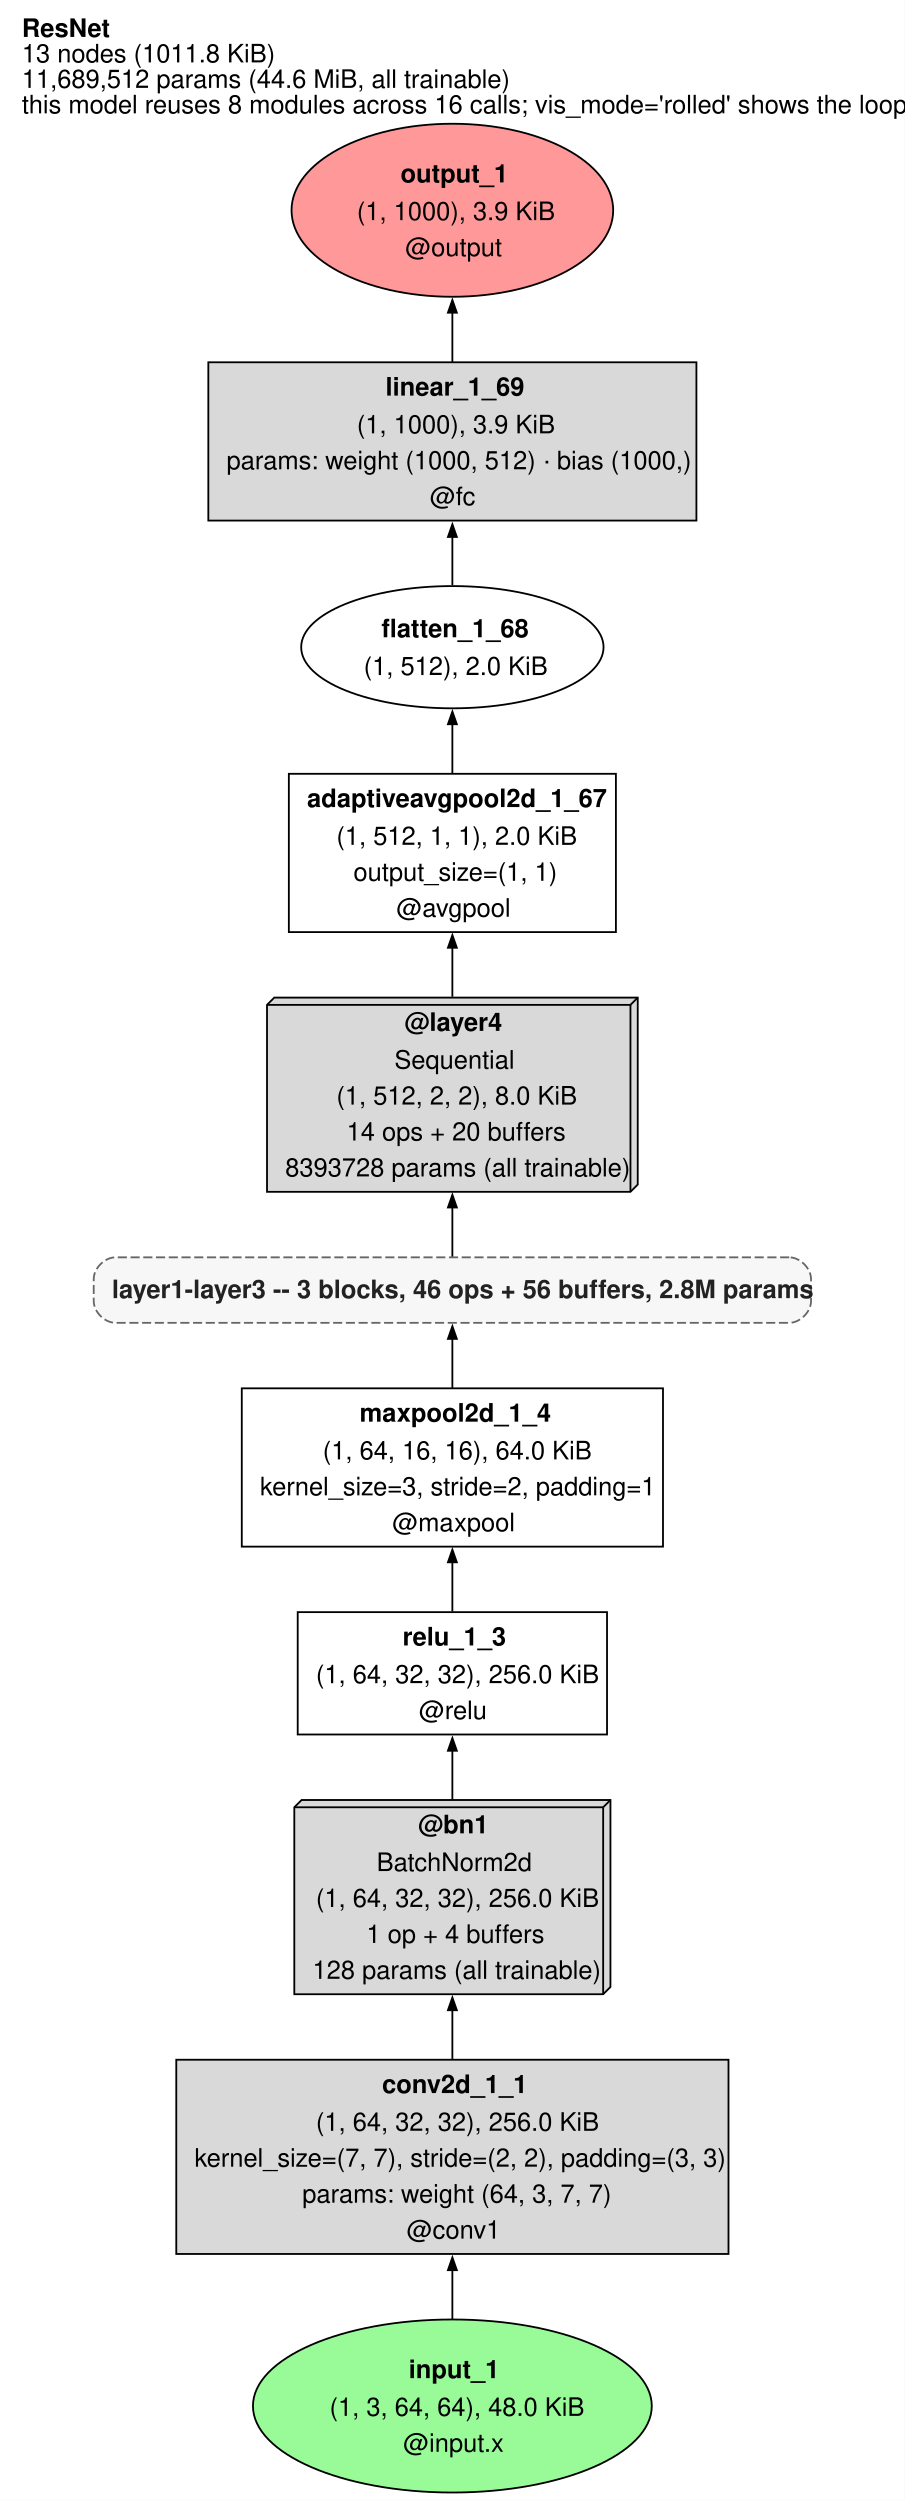
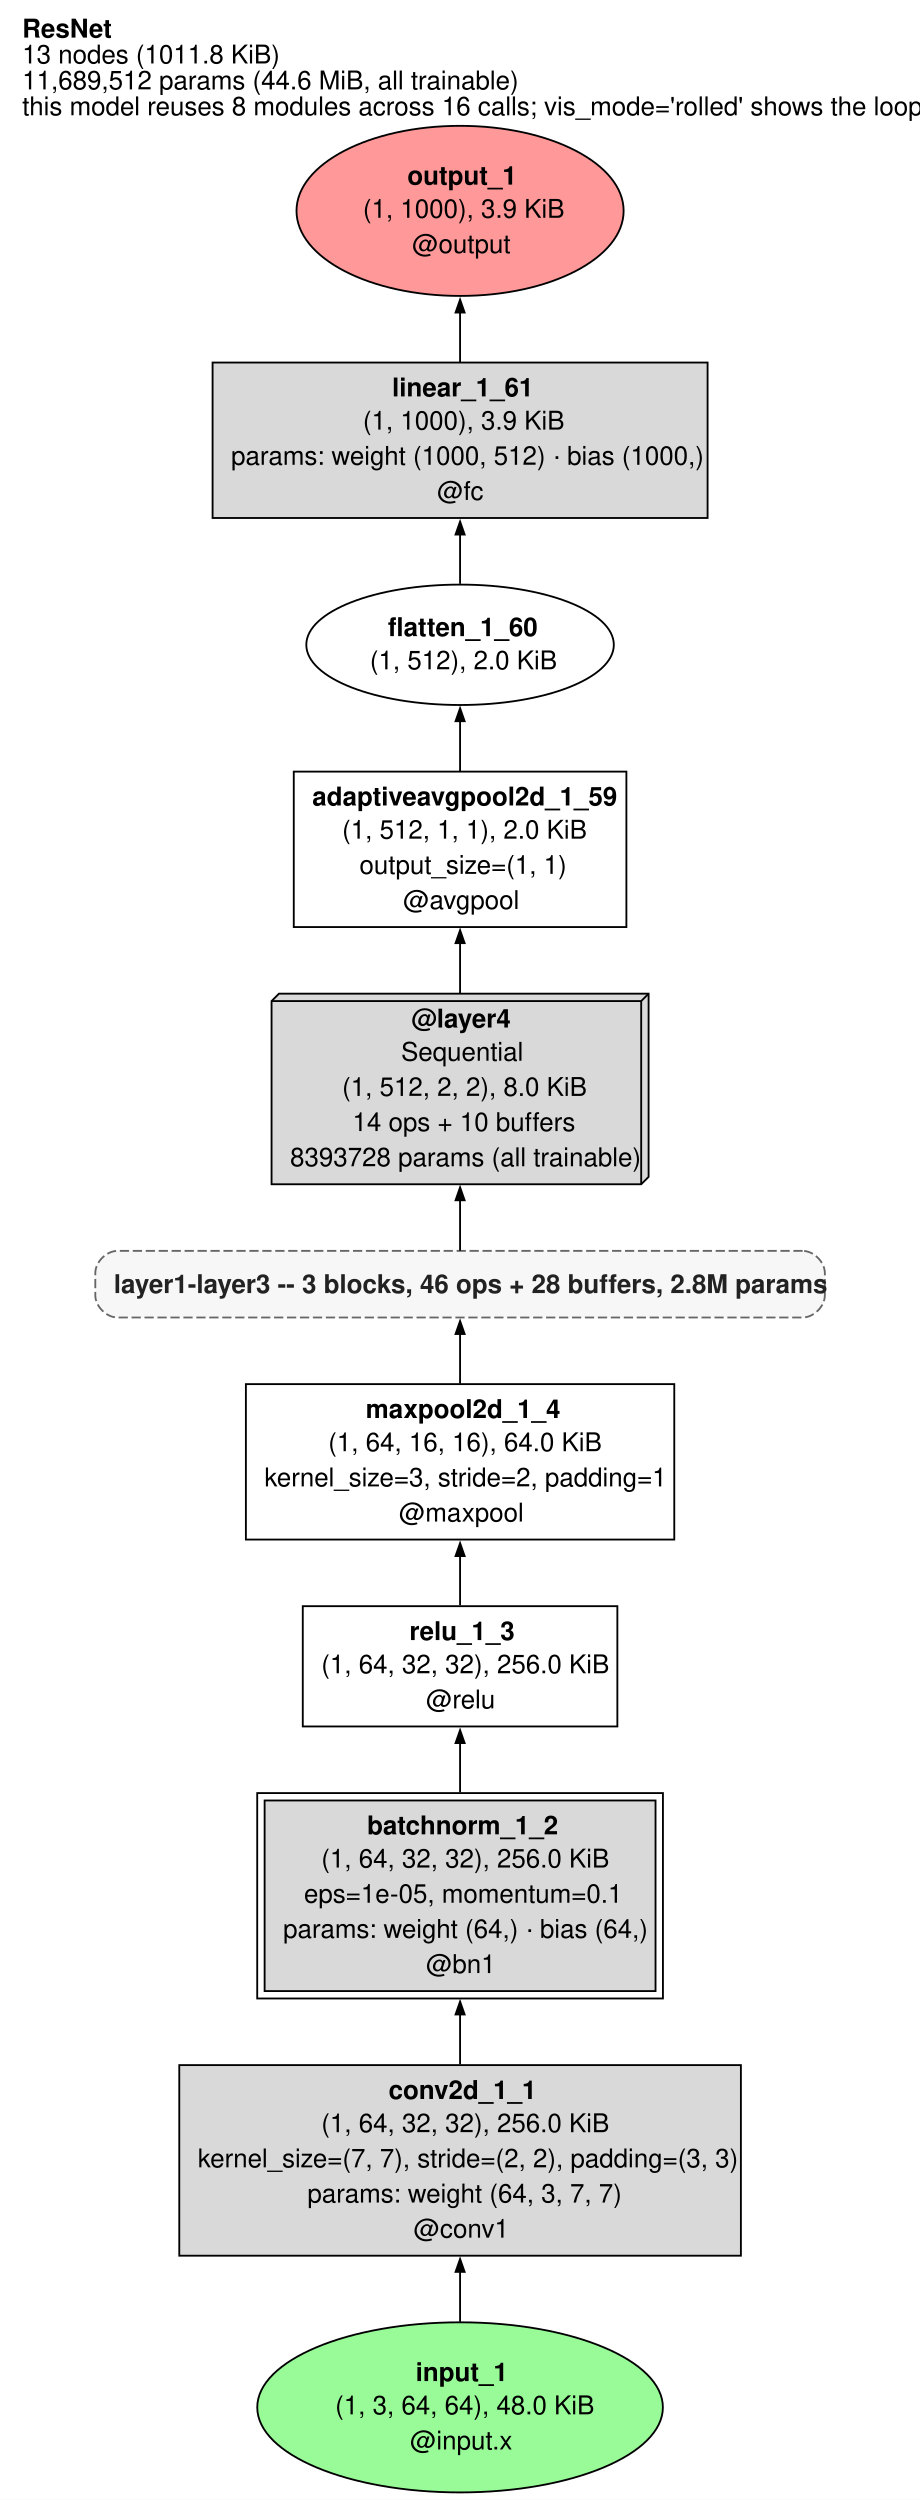
- <svg xmlns="http://www.w3.org/2000/svg" width="497pt" height="1374pt" viewBox="0.00 0.00 497.00 1374.00">
-   <g id="graph0" class="graph" transform="scale(1 1) rotate(0) translate(4 1369.89)">
-     <polygon fill="white" stroke="none" points="-4,4 -4,-1369.89 493.25,-1369.89 493.25,4 -4,4" />
-     <text xml:space="preserve" text-anchor="start" x="8" y="-1349.59" font-family="Helvetica,sans-Serif" font-weight="bold" font-size="14.00">ResNet</text>
-     <text xml:space="preserve" text-anchor="start" x="8" y="-1335.59" font-family="Helvetica,sans-Serif" font-size="14.00">13 nodes (1011.8 KiB)</text>
-     <text xml:space="preserve" text-anchor="start" x="8" y="-1321.59" font-family="Helvetica,sans-Serif" font-size="14.00">11,689,512 params (44.6 MiB, all trainable)</text>
-     <text xml:space="preserve" text-anchor="start" x="8" y="-1307.59" font-family="Helvetica,sans-Serif" font-size="14.00">this model reuses 8 modules across 16 calls; vis_mode='rolled' shows the loop</text>
+ <svg xmlns="http://www.w3.org/2000/svg" xmlns:xlink="http://www.w3.org/1999/xlink" width="497pt" height="1351pt" viewBox="0.00 0.00 497.00 1351.00">
+   <g id="graph0" class="graph" transform="scale(1 1) rotate(0) translate(4 1346.9)">
+     <polygon fill="white" stroke="none" points="-4,4 -4,-1346.9 493.25,-1346.9 493.25,4 -4,4" />
+     <text xml:space="preserve" text-anchor="start" x="8" y="-1326.6" font-family="Helvetica,sans-Serif" font-weight="bold" font-size="14.00">ResNet</text>
+     <text xml:space="preserve" text-anchor="start" x="8" y="-1312.6" font-family="Helvetica,sans-Serif" font-size="14.00">13 nodes (1011.8 KiB)</text>
+     <text xml:space="preserve" text-anchor="start" x="8" y="-1298.6" font-family="Helvetica,sans-Serif" font-size="14.00">11,689,512 params (44.6 MiB, all trainable)</text>
+     <text xml:space="preserve" text-anchor="start" x="8" y="-1284.6" font-family="Helvetica,sans-Serif" font-size="14.00">this model reuses 8 modules across 16 calls; vis_mode='rolled' shows the loop</text>
    <g id="node1" class="node">
-       <ellipse fill="#98fb98" stroke="black" cx="244.62" cy="-47.55" rx="109.6" ry="47.55" />
-       <text xml:space="preserve" text-anchor="start" x="220.62" y="-62.88" font-family="Helvetica,sans-Serif" font-weight="bold" font-size="14.00">input_1</text>
-       <text xml:space="preserve" text-anchor="start" x="177.12" y="-42.13" font-family="Helvetica,sans-Serif" font-size="14.00">(1, 3, 64, 64), 48.0 KiB</text>
-       <text xml:space="preserve" text-anchor="start" x="217.62" y="-22.38" font-family="Helvetica,sans-Serif" font-size="14.00">@input.x</text>
+       <ellipse fill="#98fb98" stroke="black" cx="244.62" cy="-45.96" rx="109.6" ry="45.96" />
+       <text xml:space="preserve" text-anchor="start" x="220.62" y="-60.16" font-family="Helvetica,sans-Serif" font-weight="bold" font-size="14.00">input_1</text>
+       <text xml:space="preserve" text-anchor="start" x="177.12" y="-42.21" font-family="Helvetica,sans-Serif" font-size="14.00">(1, 3, 64, 64), 48.0 KiB</text>
+       <text xml:space="preserve" text-anchor="start" x="217.62" y="-23.21" font-family="Helvetica,sans-Serif" font-size="14.00">@input.x</text>
    </g>
    <g id="node2" class="node">
-       <polygon fill="#d9d9d9" stroke="black" points="396.38,-237.86 92.88,-237.86 92.88,-131.11 396.38,-131.11 396.38,-237.86" />
-       <text xml:space="preserve" text-anchor="start" x="206" y="-219.56" font-family="Helvetica,sans-Serif" font-weight="bold" font-size="14.00">conv2d_1_1</text>
-       <text xml:space="preserve" text-anchor="start" x="169.62" y="-198.81" font-family="Helvetica,sans-Serif" font-size="14.00">(1, 64, 32, 32), 256.0 KiB</text>
-       <text xml:space="preserve" text-anchor="start" x="102.88" y="-179.06" font-family="Helvetica,sans-Serif" font-size="14.00">kernel_size=(7, 7), stride=(2, 2), padding=(3, 3)</text>
-       <text xml:space="preserve" text-anchor="start" x="162.12" y="-159.31" font-family="Helvetica,sans-Serif" font-size="14.00">params: weight (64, 3, 7, 7)</text>
-       <text xml:space="preserve" text-anchor="start" x="219.5" y="-139.56" font-family="Helvetica,sans-Serif" font-size="14.00">@conv1</text>
+       <polygon fill="#d9d9d9" stroke="black" points="396.38,-230.92 92.88,-230.92 92.88,-127.92 396.38,-127.92 396.38,-230.92" />
+       <text xml:space="preserve" text-anchor="start" x="206" y="-212.62" font-family="Helvetica,sans-Serif" font-weight="bold" font-size="14.00">conv2d_1_1</text>
+       <text xml:space="preserve" text-anchor="start" x="169.62" y="-194.67" font-family="Helvetica,sans-Serif" font-size="14.00">(1, 64, 32, 32), 256.0 KiB</text>
+       <text xml:space="preserve" text-anchor="start" x="102.88" y="-175.67" font-family="Helvetica,sans-Serif" font-size="14.00">kernel_size=(7, 7), stride=(2, 2), padding=(3, 3)</text>
+       <text xml:space="preserve" text-anchor="start" x="162.12" y="-156.67" font-family="Helvetica,sans-Serif" font-size="14.00">params: weight (64, 3, 7, 7)</text>
+       <text xml:space="preserve" text-anchor="start" x="219.5" y="-137.67" font-family="Helvetica,sans-Serif" font-size="14.00">@conv1</text>
    </g>
    <g id="edge1" class="edge">
-       <path fill="none" stroke="black" d="M244.62,-95.37C244.62,-104.11 244.62,-113.36 244.62,-122.46" />
-       <polygon fill="black" stroke="black" points="242.18,-122.23 244.63,-129.23 247.08,-122.23 242.18,-122.23" />
+       <path fill="none" stroke="black" d="M244.62,-92.2C244.62,-100.96 244.62,-110.26 244.62,-119.38" />
+       <polygon fill="black" stroke="black" points="242.18,-119.17 244.63,-126.17 247.08,-119.17 242.18,-119.17" />
    </g>
    <g id="node3" class="node">
-       <polygon fill="#d9d9d9" stroke="black" points="331.5,-380.61 161.75,-380.61 157.75,-376.61 157.75,-273.86 327.5,-273.86 331.5,-277.86 331.5,-380.61" />
-       <polyline fill="none" stroke="black" points="327.5,-376.61 157.75,-376.61" />
-       <polyline fill="none" stroke="black" points="327.5,-376.61 327.5,-273.86" />
-       <polyline fill="none" stroke="black" points="327.5,-376.61 331.5,-380.61" />
-       <text xml:space="preserve" text-anchor="start" x="225.88" y="-362.31" font-family="Helvetica,sans-Serif" font-weight="bold" font-size="14.00">@bn1</text>
-       <text xml:space="preserve" text-anchor="start" x="203" y="-341.56" font-family="Helvetica,sans-Serif" font-size="14.00">BatchNorm2d</text>
-       <text xml:space="preserve" text-anchor="start" x="169.62" y="-321.81" font-family="Helvetica,sans-Serif" font-size="14.00">(1, 64, 32, 32), 256.0 KiB</text>
-       <text xml:space="preserve" text-anchor="start" x="197.38" y="-302.06" font-family="Helvetica,sans-Serif" font-size="14.00">1 op + 4 buffers</text>
-       <text xml:space="preserve" text-anchor="start" x="167.75" y="-282.31" font-family="Helvetica,sans-Serif" font-size="14.00">128 params (all trainable)</text>
+       <g id="a_node3">
+         <a xlink:title="Hidden buffers: bn1.running_mean, bn1.running_var">
+           <polygon fill="#d9d9d9" stroke="black" points="350.25,-373.92 139,-373.92 139,-270.92 350.25,-270.92 350.25,-373.92" />
+           <polygon fill="none" stroke="black" points="354.25,-377.92 135,-377.92 135,-266.92 354.25,-266.92 354.25,-377.92" />
+           <text xml:space="preserve" text-anchor="start" x="194.38" y="-355.62" font-family="Helvetica,sans-Serif" font-weight="bold" font-size="14.00">batchnorm_1_2</text>
+           <text xml:space="preserve" text-anchor="start" x="169.62" y="-337.67" font-family="Helvetica,sans-Serif" font-size="14.00">(1, 64, 32, 32), 256.0 KiB</text>
+           <text xml:space="preserve" text-anchor="start" x="160.25" y="-318.67" font-family="Helvetica,sans-Serif" font-size="14.00">eps=1e-05, momentum=0.1</text>
+           <text xml:space="preserve" text-anchor="start" x="149" y="-299.67" font-family="Helvetica,sans-Serif" font-size="14.00">params: weight (64,) · bias (64,)</text>
+           <text xml:space="preserve" text-anchor="start" x="226.25" y="-280.67" font-family="Helvetica,sans-Serif" font-size="14.00">@bn1</text>
+         </a>
+       </g>
    </g>
    <g id="edge2" class="edge">
-       <path fill="none" stroke="black" d="M244.62,-238.29C244.62,-247.04 244.62,-256.18 244.62,-265.11" />
-       <polygon fill="black" stroke="black" points="242.18,-265.08 244.63,-272.08 247.08,-265.08 242.18,-265.08" />
+       <path fill="none" stroke="black" d="M244.62,-231.33C244.62,-240.15 244.62,-249.41 244.62,-258.5" />
+       <polygon fill="black" stroke="black" points="242.18,-258.27 244.63,-265.27 247.08,-258.27 242.18,-258.27" />
    </g>
    <g id="node4" class="node">
-       <polygon fill="white" stroke="black" points="329.62,-483.86 159.62,-483.86 159.62,-416.61 329.62,-416.61 329.62,-483.86" />
-       <text xml:space="preserve" text-anchor="start" x="217.25" y="-465.56" font-family="Helvetica,sans-Serif" font-weight="bold" font-size="14.00">relu_1_3</text>
-       <text xml:space="preserve" text-anchor="start" x="169.62" y="-444.81" font-family="Helvetica,sans-Serif" font-size="14.00">(1, 64, 32, 32), 256.0 KiB</text>
-       <text xml:space="preserve" text-anchor="start" x="226.25" y="-425.06" font-family="Helvetica,sans-Serif" font-size="14.00">@relu</text>
+       <polygon fill="white" stroke="black" points="329.62,-478.92 159.62,-478.92 159.62,-413.92 329.62,-413.92 329.62,-478.92" />
+       <text xml:space="preserve" text-anchor="start" x="217.25" y="-460.62" font-family="Helvetica,sans-Serif" font-weight="bold" font-size="14.00">relu_1_3</text>
+       <text xml:space="preserve" text-anchor="start" x="169.62" y="-442.67" font-family="Helvetica,sans-Serif" font-size="14.00">(1, 64, 32, 32), 256.0 KiB</text>
+       <text xml:space="preserve" text-anchor="start" x="226.25" y="-423.67" font-family="Helvetica,sans-Serif" font-size="14.00">@relu</text>
    </g>
    <g id="edge3" class="edge">
-       <path fill="none" stroke="black" d="M244.62,-380.95C244.62,-389.93 244.62,-399.14 244.62,-407.78" />
-       <polygon fill="black" stroke="black" points="242.18,-407.68 244.63,-414.68 247.08,-407.68 242.18,-407.68" />
+       <path fill="none" stroke="black" d="M244.62,-378.36C244.62,-387.37 244.62,-396.56 244.62,-405.13" />
+       <polygon fill="black" stroke="black" points="242.18,-404.95 244.63,-411.95 247.08,-404.95 242.18,-404.95" />
    </g>
    <g id="node5" class="node">
-       <polygon fill="white" stroke="black" points="360.38,-606.86 128.88,-606.86 128.88,-519.86 360.38,-519.86 360.38,-606.86" />
-       <text xml:space="preserve" text-anchor="start" x="193.62" y="-588.56" font-family="Helvetica,sans-Serif" font-weight="bold" font-size="14.00">maxpool2d_1_4</text>
-       <text xml:space="preserve" text-anchor="start" x="173.38" y="-567.81" font-family="Helvetica,sans-Serif" font-size="14.00">(1, 64, 16, 16), 64.0 KiB</text>
-       <text xml:space="preserve" text-anchor="start" x="138.88" y="-548.06" font-family="Helvetica,sans-Serif" font-size="14.00">kernel_size=3, stride=2, padding=1</text>
-       <text xml:space="preserve" text-anchor="start" x="211.62" y="-528.31" font-family="Helvetica,sans-Serif" font-size="14.00">@maxpool</text>
+       <polygon fill="white" stroke="black" points="360.38,-598.92 128.88,-598.92 128.88,-514.92 360.38,-514.92 360.38,-598.92" />
+       <text xml:space="preserve" text-anchor="start" x="193.62" y="-580.62" font-family="Helvetica,sans-Serif" font-weight="bold" font-size="14.00">maxpool2d_1_4</text>
+       <text xml:space="preserve" text-anchor="start" x="173.38" y="-562.67" font-family="Helvetica,sans-Serif" font-size="14.00">(1, 64, 16, 16), 64.0 KiB</text>
+       <text xml:space="preserve" text-anchor="start" x="138.88" y="-543.67" font-family="Helvetica,sans-Serif" font-size="14.00">kernel_size=3, stride=2, padding=1</text>
+       <text xml:space="preserve" text-anchor="start" x="211.62" y="-524.67" font-family="Helvetica,sans-Serif" font-size="14.00">@maxpool</text>
    </g>
    <g id="edge4" class="edge">
-       <path fill="none" stroke="black" d="M244.62,-484.27C244.62,-492.79 244.62,-502.17 244.62,-511.37" />
-       <polygon fill="black" stroke="black" points="242.18,-511.24 244.63,-518.24 247.08,-511.24 242.18,-511.24" />
+       <path fill="none" stroke="black" d="M244.62,-479.39C244.62,-487.81 244.62,-497.1 244.62,-506.22" />
+       <polygon fill="black" stroke="black" points="242.18,-506 244.63,-513 247.08,-506 242.18,-506" />
    </g>
    <g id="node6" class="node">
-       <path fill="#f7f7f7" stroke="#666666" stroke-dasharray="5,2" d="M429.75,-678.86C429.75,-678.86 59.5,-678.86 59.5,-678.86 53.5,-678.86 47.5,-672.86 47.5,-666.86 47.5,-666.86 47.5,-654.86 47.5,-654.86 47.5,-648.86 53.5,-642.86 59.5,-642.86 59.5,-642.86 429.75,-642.86 429.75,-642.86 435.75,-642.86 441.75,-648.86 441.75,-654.86 441.75,-654.86 441.75,-666.86 441.75,-666.86 441.75,-672.86 435.75,-678.86 429.75,-678.86" />
-       <text xml:space="preserve" text-anchor="start" x="57.5" y="-656.43" font-family="Helvetica,sans-Serif" font-weight="bold" font-size="14.00" fill="#222222">layer1-layer3 -- 3 blocks, 46 ops + 56 buffers, 2.8M params</text>
+       <path fill="#f7f7f7" stroke="#666666" stroke-dasharray="5,2" d="M429.75,-670.92C429.75,-670.92 59.5,-670.92 59.5,-670.92 53.5,-670.92 47.5,-664.92 47.5,-658.92 47.5,-658.92 47.5,-646.92 47.5,-646.92 47.5,-640.92 53.5,-634.92 59.5,-634.92 59.5,-634.92 429.75,-634.92 429.75,-634.92 435.75,-634.92 441.75,-640.92 441.75,-646.92 441.75,-646.92 441.75,-658.92 441.75,-658.92 441.75,-664.92 435.75,-670.92 429.75,-670.92" />
+       <text xml:space="preserve" text-anchor="start" x="57.5" y="-648.12" font-family="Helvetica,sans-Serif" font-weight="bold" font-size="14.00" fill="#222222">layer1-layer3 -- 3 blocks, 46 ops + 28 buffers, 2.8M params</text>
    </g>
    <g id="edge5" class="edge">
-       <path fill="none" stroke="black" d="M244.62,-607.08C244.62,-616.27 244.62,-625.71 244.62,-634.02" />
-       <polygon fill="black" stroke="black" points="242.18,-634.02 244.63,-641.02 247.08,-634.02 242.18,-634.02" />
+       <path fill="none" stroke="black" d="M244.62,-599.15C244.62,-608.38 244.62,-617.91 244.62,-626.28" />
+       <polygon fill="black" stroke="black" points="242.18,-626.02 244.63,-633.02 247.08,-626.02 242.18,-626.02" />
    </g>
    <g id="node7" class="node">
-       <polygon fill="#d9d9d9" stroke="black" points="346.5,-821.61 146.75,-821.61 142.75,-817.61 142.75,-714.86 342.5,-714.86 346.5,-718.86 346.5,-821.61" />
-       <polyline fill="none" stroke="black" points="342.5,-817.61 142.75,-817.61" />
-       <polyline fill="none" stroke="black" points="342.5,-817.61 342.5,-714.86" />
-       <polyline fill="none" stroke="black" points="342.5,-817.61 346.5,-821.61" />
-       <text xml:space="preserve" text-anchor="start" x="218.38" y="-803.31" font-family="Helvetica,sans-Serif" font-weight="bold" font-size="14.00">@layer4</text>
-       <text xml:space="preserve" text-anchor="start" x="212.75" y="-782.56" font-family="Helvetica,sans-Serif" font-size="14.00">Sequential</text>
-       <text xml:space="preserve" text-anchor="start" x="180.88" y="-762.81" font-family="Helvetica,sans-Serif" font-size="14.00">(1, 512, 2, 2), 8.0 KiB</text>
-       <text xml:space="preserve" text-anchor="start" x="186.5" y="-743.06" font-family="Helvetica,sans-Serif" font-size="14.00">14 ops + 20 buffers</text>
-       <text xml:space="preserve" text-anchor="start" x="152.75" y="-723.31" font-family="Helvetica,sans-Serif" font-size="14.00">8393728 params (all trainable)</text>
+       <polygon fill="#d9d9d9" stroke="black" points="346.5,-809.92 146.75,-809.92 142.75,-805.92 142.75,-706.92 342.5,-706.92 346.5,-710.92 346.5,-809.92" />
+       <polyline fill="none" stroke="black" points="342.5,-805.92 142.75,-805.92" />
+       <polyline fill="none" stroke="black" points="342.5,-805.92 342.5,-706.92" />
+       <polyline fill="none" stroke="black" points="342.5,-805.92 346.5,-809.92" />
+       <text xml:space="preserve" text-anchor="start" x="218.38" y="-791.62" font-family="Helvetica,sans-Serif" font-weight="bold" font-size="14.00">@layer4</text>
+       <text xml:space="preserve" text-anchor="start" x="212.75" y="-773.67" font-family="Helvetica,sans-Serif" font-size="14.00">Sequential</text>
+       <text xml:space="preserve" text-anchor="start" x="180.88" y="-754.67" font-family="Helvetica,sans-Serif" font-size="14.00">(1, 512, 2, 2), 8.0 KiB</text>
+       <text xml:space="preserve" text-anchor="start" x="186.5" y="-735.67" font-family="Helvetica,sans-Serif" font-size="14.00">14 ops + 10 buffers</text>
+       <text xml:space="preserve" text-anchor="start" x="152.75" y="-716.67" font-family="Helvetica,sans-Serif" font-size="14.00">8393728 params (all trainable)</text>
    </g>
    <g id="edge6" class="edge">
-       <path fill="none" stroke="black" d="M244.62,-679.26C244.62,-686.93 244.62,-696.45 244.62,-706.36" />
-       <polygon fill="black" stroke="black" points="242.18,-706.24 244.63,-713.24 247.08,-706.24 242.18,-706.24" />
+       <path fill="none" stroke="black" d="M244.62,-671.01C244.62,-678.73 244.62,-688.35 244.62,-698.34" />
+       <polygon fill="black" stroke="black" points="242.18,-698.27 244.63,-705.27 247.08,-698.27 242.18,-698.27" />
    </g>
    <g id="node8" class="node">
-       <polygon fill="white" stroke="black" points="334.5,-944.61 154.75,-944.61 154.75,-857.61 334.5,-857.61 334.5,-944.61" />
-       <text xml:space="preserve" text-anchor="start" x="164.75" y="-926.31" font-family="Helvetica,sans-Serif" font-weight="bold" font-size="14.00">adaptiveavgpool2d_1_67</text>
-       <text xml:space="preserve" text-anchor="start" x="180.88" y="-905.56" font-family="Helvetica,sans-Serif" font-size="14.00">(1, 512, 1, 1), 2.0 KiB</text>
-       <text xml:space="preserve" text-anchor="start" x="190.25" y="-885.81" font-family="Helvetica,sans-Serif" font-size="14.00">output_size=(1, 1)</text>
-       <text xml:space="preserve" text-anchor="start" x="213.88" y="-866.06" font-family="Helvetica,sans-Serif" font-size="14.00">@avgpool</text>
+       <polygon fill="white" stroke="black" points="334.5,-929.92 154.75,-929.92 154.75,-845.92 334.5,-845.92 334.5,-929.92" />
+       <text xml:space="preserve" text-anchor="start" x="164.75" y="-911.62" font-family="Helvetica,sans-Serif" font-weight="bold" font-size="14.00">adaptiveavgpool2d_1_59</text>
+       <text xml:space="preserve" text-anchor="start" x="180.88" y="-893.67" font-family="Helvetica,sans-Serif" font-size="14.00">(1, 512, 1, 1), 2.0 KiB</text>
+       <text xml:space="preserve" text-anchor="start" x="190.25" y="-874.67" font-family="Helvetica,sans-Serif" font-size="14.00">output_size=(1, 1)</text>
+       <text xml:space="preserve" text-anchor="start" x="213.88" y="-855.67" font-family="Helvetica,sans-Serif" font-size="14.00">@avgpool</text>
    </g>
    <g id="edge7" class="edge">
-       <path fill="none" stroke="black" d="M244.62,-822.09C244.62,-831.01 244.62,-840.26 244.62,-849.13" />
-       <polygon fill="black" stroke="black" points="242.18,-848.99 244.63,-855.99 247.08,-848.99 242.18,-848.99" />
+       <path fill="none" stroke="black" d="M244.62,-810.18C244.62,-819.13 244.62,-828.43 244.62,-837.34" />
+       <polygon fill="black" stroke="black" points="242.18,-837.23 244.63,-844.23 247.08,-837.23 242.18,-837.23" />
    </g>
    <g id="node9" class="node">
-       <ellipse fill="white" stroke="black" cx="244.62" cy="-1014.19" rx="83.09" ry="33.59" />
-       <text xml:space="preserve" text-anchor="start" x="205.62" y="-1019.64" font-family="Helvetica,sans-Serif" font-weight="bold" font-size="14.00">flatten_1_68</text>
-       <text xml:space="preserve" text-anchor="start" x="195.88" y="-998.89" font-family="Helvetica,sans-Serif" font-size="14.00">(1, 512), 2.0 KiB</text>
+       <ellipse fill="white" stroke="black" cx="244.62" cy="-998.45" rx="83.09" ry="32.53" />
+       <text xml:space="preserve" text-anchor="start" x="205.62" y="-1003.15" font-family="Helvetica,sans-Serif" font-weight="bold" font-size="14.00">flatten_1_60</text>
+       <text xml:space="preserve" text-anchor="start" x="195.88" y="-985.2" font-family="Helvetica,sans-Serif" font-size="14.00">(1, 512), 2.0 KiB</text>
    </g>
    <g id="edge8" class="edge">
-       <path fill="none" stroke="black" d="M244.62,-945.06C244.62,-953.94 244.62,-963.28 244.62,-972.09" />
-       <polygon fill="black" stroke="black" points="242.18,-971.84 244.63,-978.84 247.08,-971.84 242.18,-971.84" />
+       <path fill="none" stroke="black" d="M244.62,-930.26C244.62,-939.16 244.62,-948.55 244.62,-957.4" />
+       <polygon fill="black" stroke="black" points="242.18,-957.17 244.63,-964.17 247.08,-957.17 242.18,-957.17" />
    </g>
    <g id="node10" class="node">
-       <polygon fill="#d9d9d9" stroke="black" points="378.75,-1170.78 110.5,-1170.78 110.5,-1083.78 378.75,-1083.78 378.75,-1170.78" />
-       <text xml:space="preserve" text-anchor="start" x="207.88" y="-1152.48" font-family="Helvetica,sans-Serif" font-weight="bold" font-size="14.00">linear_1_69</text>
-       <text xml:space="preserve" text-anchor="start" x="192.12" y="-1131.73" font-family="Helvetica,sans-Serif" font-size="14.00">(1, 1000), 3.9 KiB</text>
-       <text xml:space="preserve" text-anchor="start" x="120.5" y="-1111.98" font-family="Helvetica,sans-Serif" font-size="14.00">params: weight (1000, 512) · bias (1000,)</text>
-       <text xml:space="preserve" text-anchor="start" x="232.25" y="-1092.23" font-family="Helvetica,sans-Serif" font-size="14.00">@fc</text>
+       <polygon fill="#d9d9d9" stroke="black" points="378.38,-1150.98 110.88,-1150.98 110.88,-1066.98 378.38,-1066.98 378.38,-1150.98" />
+       <text xml:space="preserve" text-anchor="start" x="207.88" y="-1132.68" font-family="Helvetica,sans-Serif" font-weight="bold" font-size="14.00">linear_1_61</text>
+       <text xml:space="preserve" text-anchor="start" x="192.12" y="-1114.73" font-family="Helvetica,sans-Serif" font-size="14.00">(1, 1000), 3.9 KiB</text>
+       <text xml:space="preserve" text-anchor="start" x="120.88" y="-1095.73" font-family="Helvetica,sans-Serif" font-size="14.00">params: weight (1000, 512) · bias (1000,)</text>
+       <text xml:space="preserve" text-anchor="start" x="232.25" y="-1076.73" font-family="Helvetica,sans-Serif" font-size="14.00">@fc</text>
    </g>
    <g id="edge9" class="edge">
-       <path fill="none" stroke="black" d="M244.62,-1048.22C244.62,-1056.64 244.62,-1065.9 244.62,-1075" />
-       <polygon fill="black" stroke="black" points="242.18,-1074.77 244.63,-1081.77 247.08,-1074.77 242.18,-1074.77" />
+       <path fill="none" stroke="black" d="M244.62,-1031.43C244.62,-1039.85 244.62,-1049.14 244.62,-1058.26" />
+       <polygon fill="black" stroke="black" points="242.18,-1058.05 244.63,-1065.05 247.08,-1058.05 242.18,-1058.05" />
    </g>
    <g id="node11" class="node">
-       <ellipse fill="#ff9999" stroke="black" cx="244.62" cy="-1254.33" rx="88.39" ry="47.55" />
-       <text xml:space="preserve" text-anchor="start" x="216.12" y="-1269.66" font-family="Helvetica,sans-Serif" font-weight="bold" font-size="14.00">output_1</text>
-       <text xml:space="preserve" text-anchor="start" x="192.12" y="-1248.91" font-family="Helvetica,sans-Serif" font-size="14.00">(1, 1000), 3.9 KiB</text>
-       <text xml:space="preserve" text-anchor="start" x="218.75" y="-1229.16" font-family="Helvetica,sans-Serif" font-size="14.00">@output</text>
+       <ellipse fill="#ff9999" stroke="black" cx="244.62" cy="-1232.94" rx="88.39" ry="45.96" />
+       <text xml:space="preserve" text-anchor="start" x="216.12" y="-1247.14" font-family="Helvetica,sans-Serif" font-weight="bold" font-size="14.00">output_1</text>
+       <text xml:space="preserve" text-anchor="start" x="192.12" y="-1229.19" font-family="Helvetica,sans-Serif" font-size="14.00">(1, 1000), 3.9 KiB</text>
+       <text xml:space="preserve" text-anchor="start" x="218.75" y="-1210.19" font-family="Helvetica,sans-Serif" font-size="14.00">@output</text>
    </g>
    <g id="edge10" class="edge">
-       <path fill="none" stroke="black" d="M244.62,-1170.97C244.62,-1179.74 244.62,-1189.1 244.62,-1198.24" />
-       <polygon fill="black" stroke="black" points="242.18,-1198.04 244.63,-1205.04 247.08,-1198.04 242.18,-1198.04" />
+       <path fill="none" stroke="black" d="M244.62,-1151.27C244.62,-1159.86 244.62,-1169.03 244.62,-1178" />
+       <polygon fill="black" stroke="black" points="242.18,-1177.99 244.63,-1184.99 247.08,-1177.99 242.18,-1177.99" />
    </g>
  </g>
</svg>
